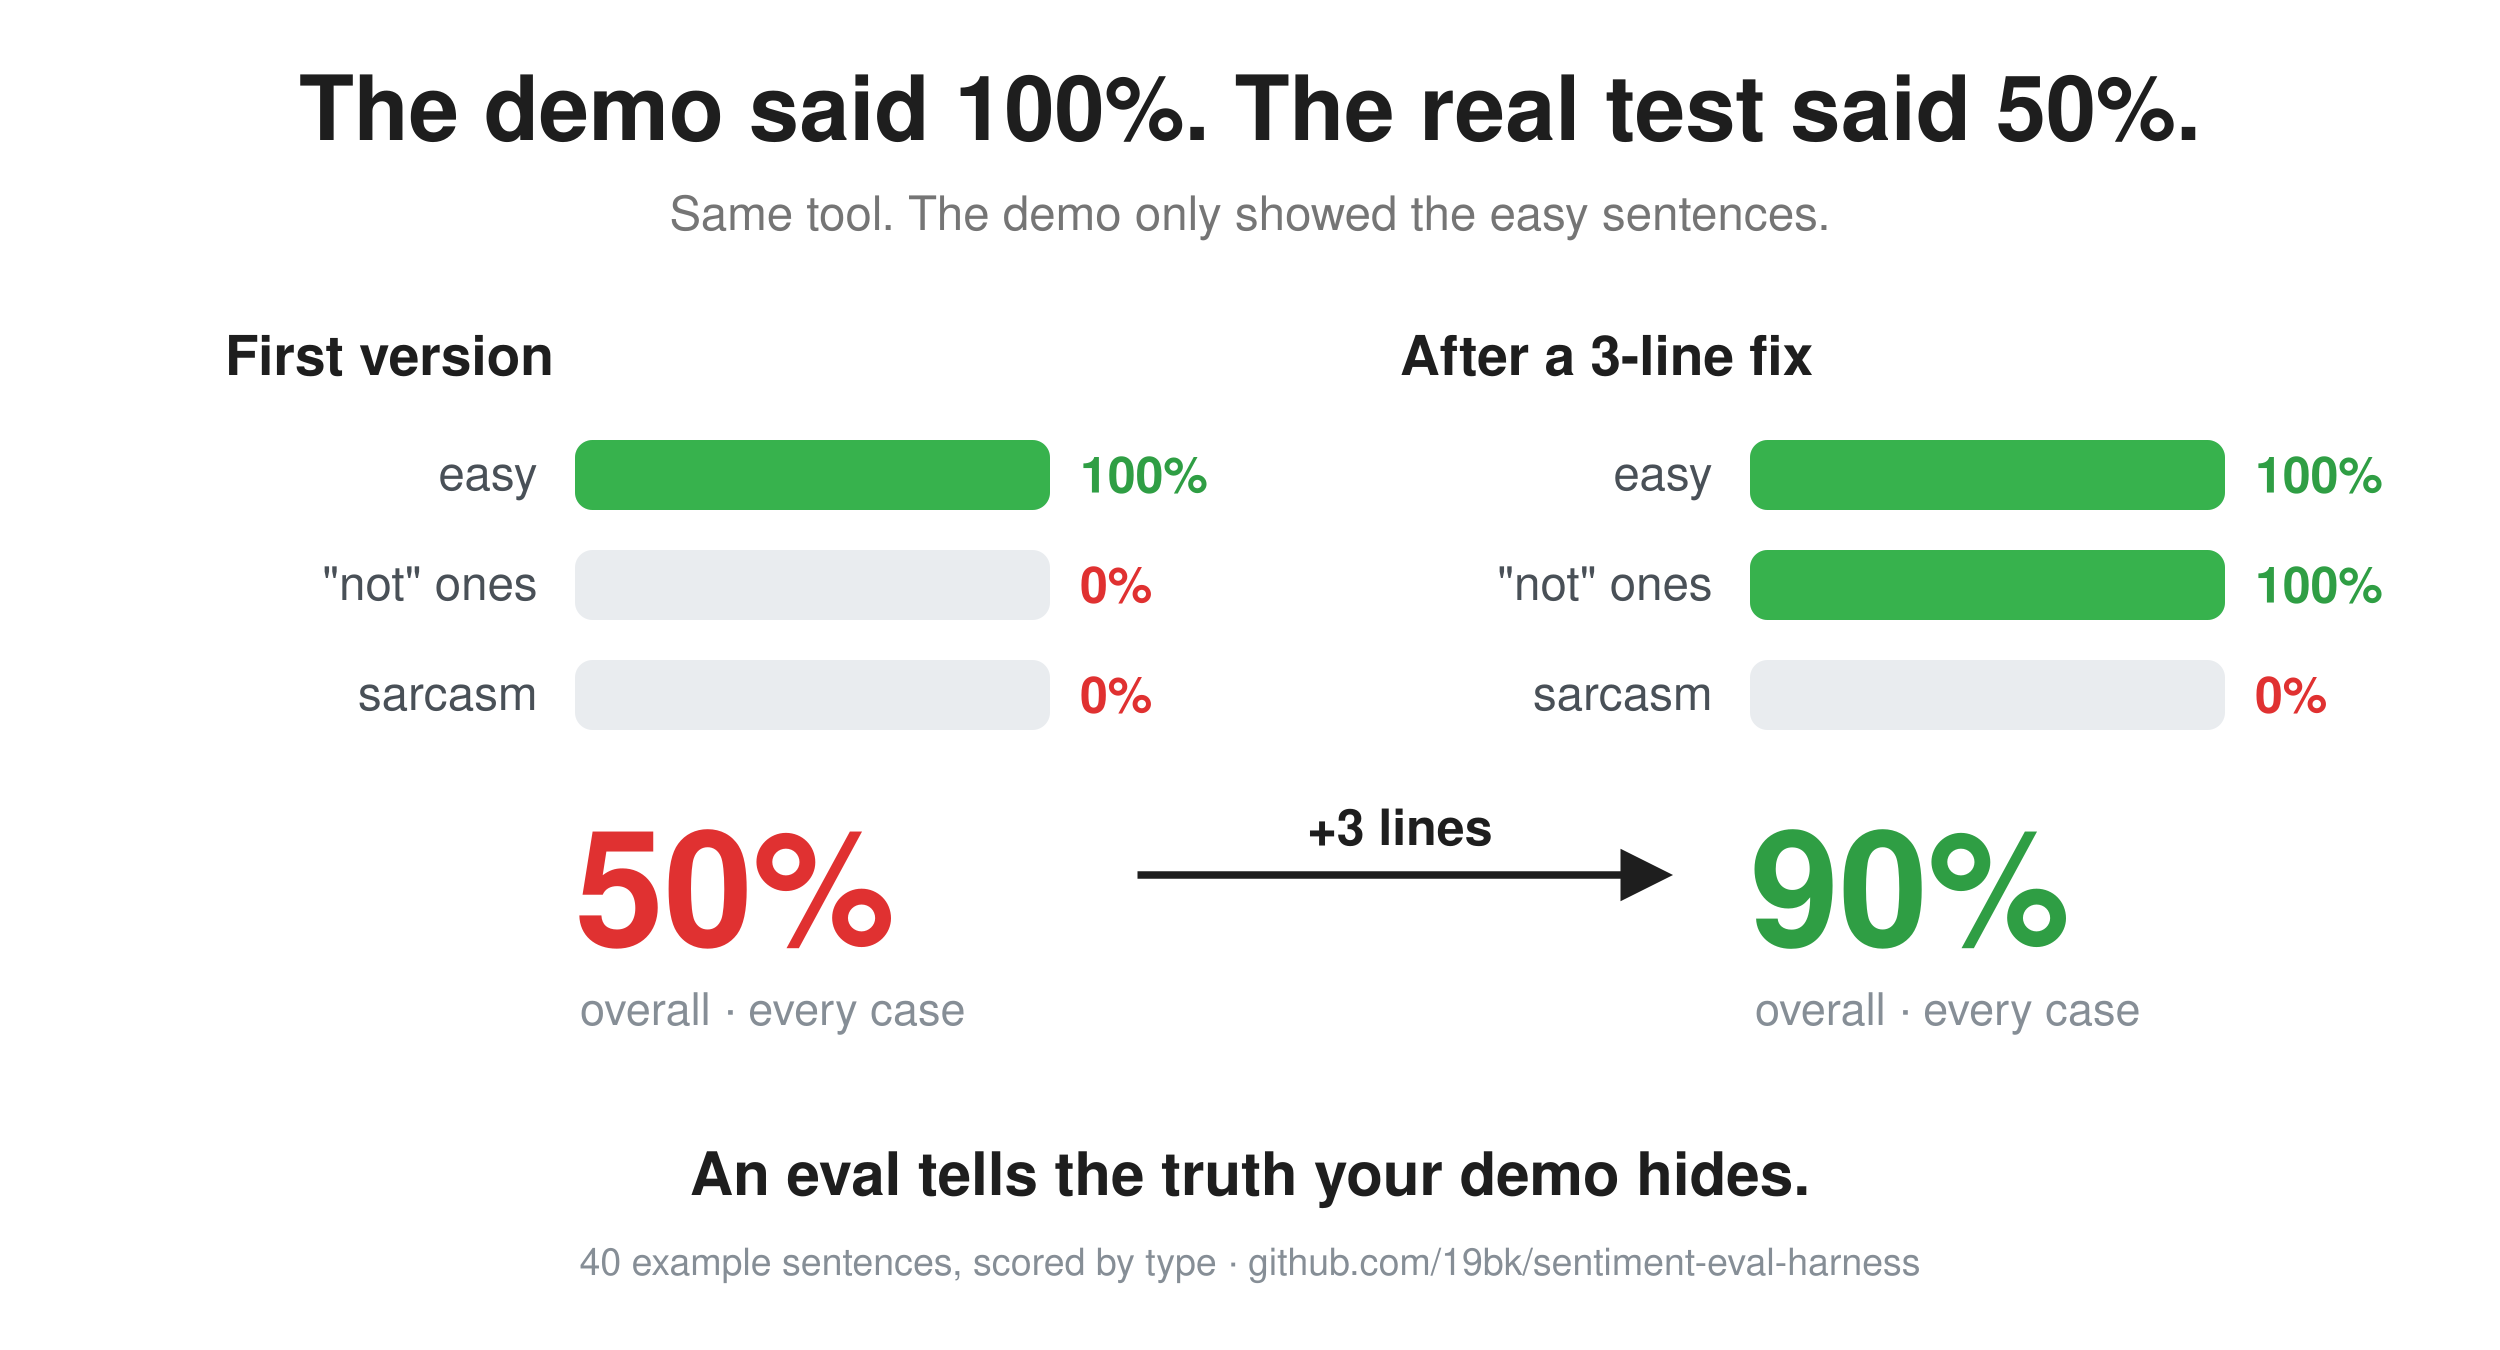
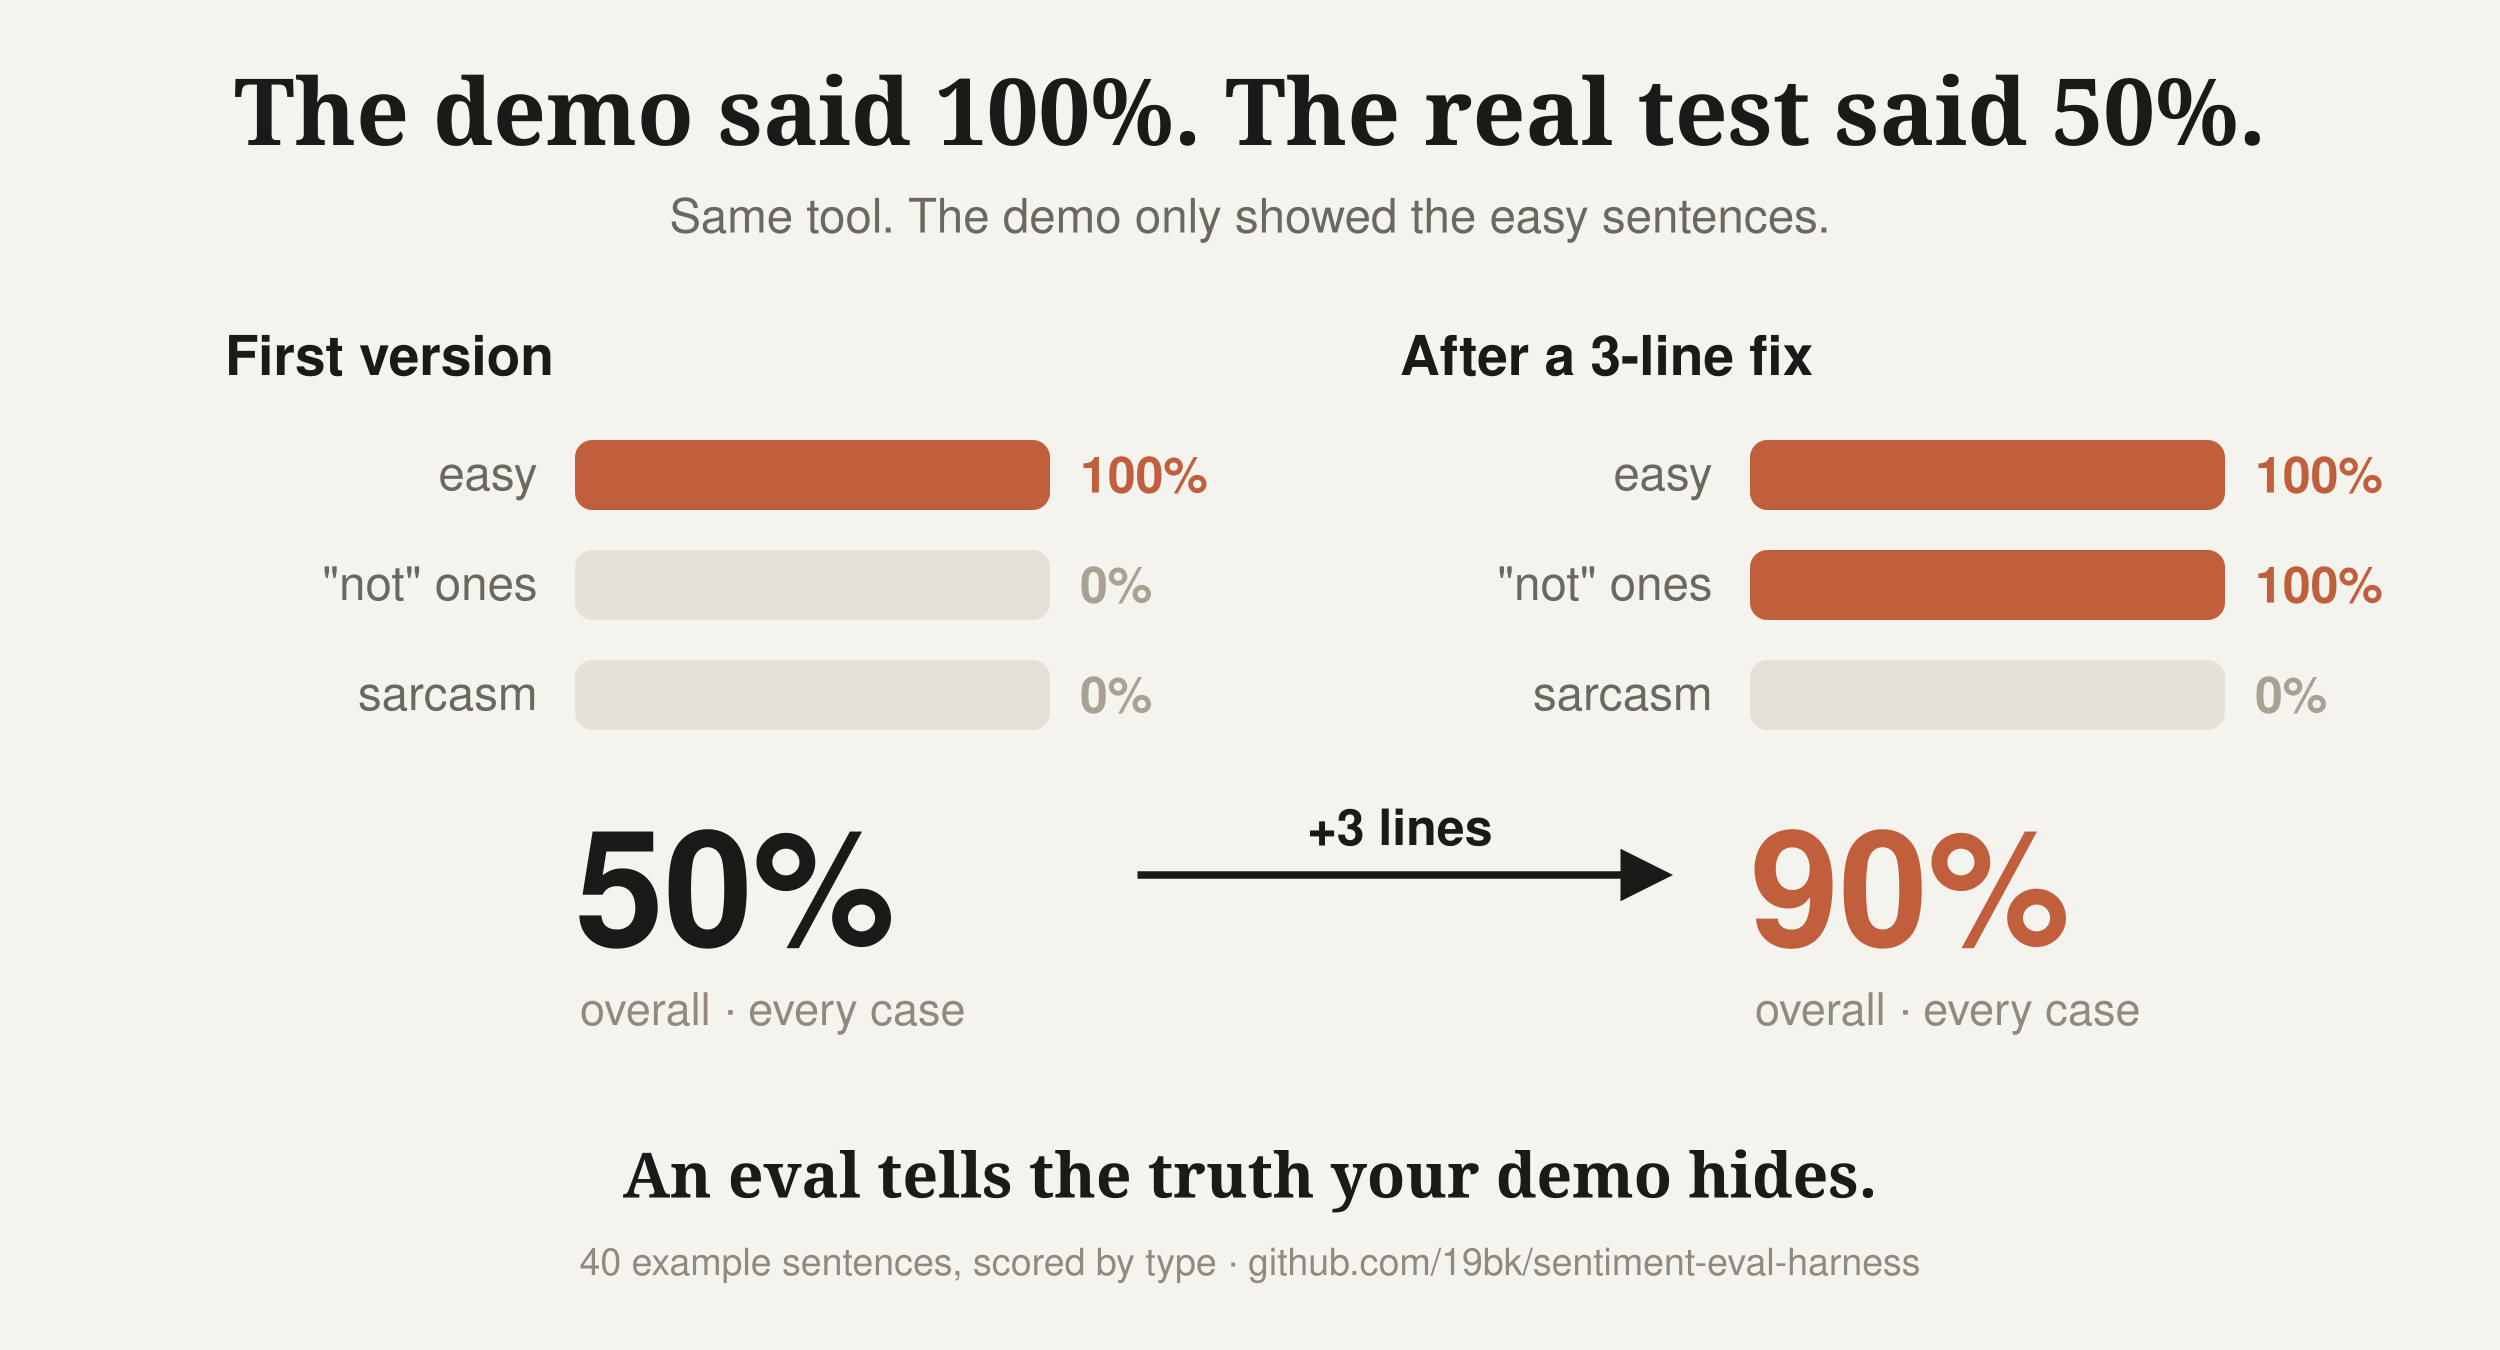
- <svg xmlns="http://www.w3.org/2000/svg" viewBox="0 0 1000 540" width="1000" height="540" font-family="'Helvetica Neue',Helvetica,Arial,sans-serif">
+ <svg xmlns="http://www.w3.org/2000/svg" viewBox="0 0 1000 540" width="1000" height="540" font-family="'Styrene B','Helvetica Neue',Helvetica,Arial,sans-serif">
  <defs>
    <marker id="ah" viewBox="0 0 10 10" refX="8" refY="5" markerWidth="7" markerHeight="7" orient="auto-start-reverse">
-       <path d="M0,0 L10,5 L0,10 z" fill="#1e1e1e" />
+       <path d="M0,0 L10,5 L0,10 z" fill="#1a1a18" />
    </marker>
  </defs>
-   <rect width="1000" height="540" fill="#ffffff" />
-   <text x="500" y="56" text-anchor="middle" font-size="36" font-weight="700" fill="#1e1e1e">The demo said 100%. The real test said 50%.</text>
-   <text x="500" y="92" text-anchor="middle" font-size="19" fill="#757575">Same tool. The demo only showed the easy sentences.</text>
-   <text x="90" y="150" font-size="22" font-weight="700" fill="#1e1e1e">First version</text>
-   <text x="215" y="196" text-anchor="end" font-size="19" fill="#495057">easy</text>
-   <rect x="230" y="176" width="190" height="28" rx="7" fill="#e9ecef" />
-   <rect x="230" y="176" width="190" height="28" rx="7" fill="#37b24d" />
-   <text x="432" y="197" font-size="20" font-weight="700" fill="#2f9e44">100%</text>
-   <text x="215" y="240" text-anchor="end" font-size="19" fill="#495057">"not" ones</text>
-   <rect x="230" y="220" width="190" height="28" rx="7" fill="#e9ecef" />
-   <text x="432" y="241" font-size="20" font-weight="700" fill="#e03131">0%</text>
-   <text x="215" y="284" text-anchor="end" font-size="19" fill="#495057">sarcasm</text>
-   <rect x="230" y="264" width="190" height="28" rx="7" fill="#e9ecef" />
-   <text x="432" y="285" font-size="20" font-weight="700" fill="#e03131">0%</text>
-   <text x="230" y="378" font-size="64" font-weight="700" fill="#e03131">50%</text>
-   <text x="232" y="410" font-size="18" fill="#868e96">overall · every case</text>
-   <text x="560" y="150" font-size="22" font-weight="700" fill="#1e1e1e">After a 3-line fix</text>
-   <text x="685" y="196" text-anchor="end" font-size="19" fill="#495057">easy</text>
-   <rect x="700" y="176" width="190" height="28" rx="7" fill="#e9ecef" />
-   <rect x="700" y="176" width="190" height="28" rx="7" fill="#37b24d" />
-   <text x="902" y="197" font-size="20" font-weight="700" fill="#2f9e44">100%</text>
-   <text x="685" y="240" text-anchor="end" font-size="19" fill="#495057">"not" ones</text>
-   <rect x="700" y="220" width="190" height="28" rx="7" fill="#e9ecef" />
-   <rect x="700" y="220" width="190" height="28" rx="7" fill="#37b24d" />
-   <text x="902" y="241" font-size="20" font-weight="700" fill="#2f9e44">100%</text>
-   <text x="685" y="284" text-anchor="end" font-size="19" fill="#495057">sarcasm</text>
-   <rect x="700" y="264" width="190" height="28" rx="7" fill="#e9ecef" />
-   <text x="902" y="285" font-size="20" font-weight="700" fill="#e03131">0%</text>
-   <text x="700" y="378" font-size="64" font-weight="700" fill="#2f9e44">90%</text>
-   <text x="702" y="410" font-size="18" fill="#868e96">overall · every case</text>
-   <line x1="455" y1="350" x2="665" y2="350" stroke="#1e1e1e" stroke-width="3" marker-end="url(#ah)" />
-   <text x="560" y="338" text-anchor="middle" font-size="20" font-weight="700" fill="#1e1e1e">+3 lines</text>
-   <text x="500" y="478" text-anchor="middle" font-size="24" font-weight="700" fill="#1e1e1e">An eval tells the truth your demo hides.</text>
-   <text x="500" y="510" text-anchor="middle" font-size="15" fill="#868e96">40 example sentences, scored by type  ·  github.com/19bk/sentiment-eval-harness</text>
+   <rect width="1000" height="540" fill="#f4f3ee" />
+   <text x="500" y="58" text-anchor="middle" font-size="37" font-weight="700" fill="#1a1a18" font-family="'Tiempos Headline','Iowan Old Style',Georgia,serif">The demo said 100%. The real test said 50%.</text>
+   <text x="500" y="93" text-anchor="middle" font-size="19" fill="#6b6862">Same tool. The demo only showed the easy sentences.</text>
+   <text x="90" y="150" font-size="22" font-weight="700" fill="#1a1a18">First version</text>
+   <text x="215" y="196" text-anchor="end" font-size="19" fill="#6b6862">easy</text>
+   <rect x="230" y="176" width="190" height="28" rx="7" fill="#e6e1d6" />
+   <rect x="230" y="176" width="190" height="28" rx="7" fill="#c15f3c" />
+   <text x="432" y="197" font-size="20" font-weight="700" fill="#c15f3c">100%</text>
+   <text x="215" y="240" text-anchor="end" font-size="19" fill="#6b6862">"not" ones</text>
+   <rect x="230" y="220" width="190" height="28" rx="7" fill="#e6e1d6" />
+   <text x="432" y="241" font-size="20" font-weight="700" fill="#a8a294">0%</text>
+   <text x="215" y="284" text-anchor="end" font-size="19" fill="#6b6862">sarcasm</text>
+   <rect x="230" y="264" width="190" height="28" rx="7" fill="#e6e1d6" />
+   <text x="432" y="285" font-size="20" font-weight="700" fill="#a8a294">0%</text>
+   <text x="230" y="378" font-size="64" font-weight="700" fill="#1a1a18">50%</text>
+   <text x="232" y="410" font-size="18" fill="#908a7e">overall · every case</text>
+   <text x="560" y="150" font-size="22" font-weight="700" fill="#1a1a18">After a 3-line fix</text>
+   <text x="685" y="196" text-anchor="end" font-size="19" fill="#6b6862">easy</text>
+   <rect x="700" y="176" width="190" height="28" rx="7" fill="#e6e1d6" />
+   <rect x="700" y="176" width="190" height="28" rx="7" fill="#c15f3c" />
+   <text x="902" y="197" font-size="20" font-weight="700" fill="#c15f3c">100%</text>
+   <text x="685" y="240" text-anchor="end" font-size="19" fill="#6b6862">"not" ones</text>
+   <rect x="700" y="220" width="190" height="28" rx="7" fill="#e6e1d6" />
+   <rect x="700" y="220" width="190" height="28" rx="7" fill="#c15f3c" />
+   <text x="902" y="241" font-size="20" font-weight="700" fill="#c15f3c">100%</text>
+   <text x="685" y="284" text-anchor="end" font-size="19" fill="#6b6862">sarcasm</text>
+   <rect x="700" y="264" width="190" height="28" rx="7" fill="#e6e1d6" />
+   <text x="902" y="285" font-size="20" font-weight="700" fill="#a8a294">0%</text>
+   <text x="700" y="378" font-size="64" font-weight="700" fill="#c15f3c">90%</text>
+   <text x="702" y="410" font-size="18" fill="#908a7e">overall · every case</text>
+   <line x1="455" y1="350" x2="665" y2="350" stroke="#1a1a18" stroke-width="3" marker-end="url(#ah)" />
+   <text x="560" y="338" text-anchor="middle" font-size="20" font-weight="700" fill="#1a1a18">+3 lines</text>
+   <text x="500" y="479" text-anchor="middle" font-size="25" font-weight="700" fill="#1a1a18" font-family="'Tiempos Headline','Iowan Old Style',Georgia,serif">An eval tells the truth your demo hides.</text>
+   <text x="500" y="510" text-anchor="middle" font-size="15" fill="#908a7e">40 example sentences, scored by type  ·  github.com/19bk/sentiment-eval-harness</text>
</svg>
